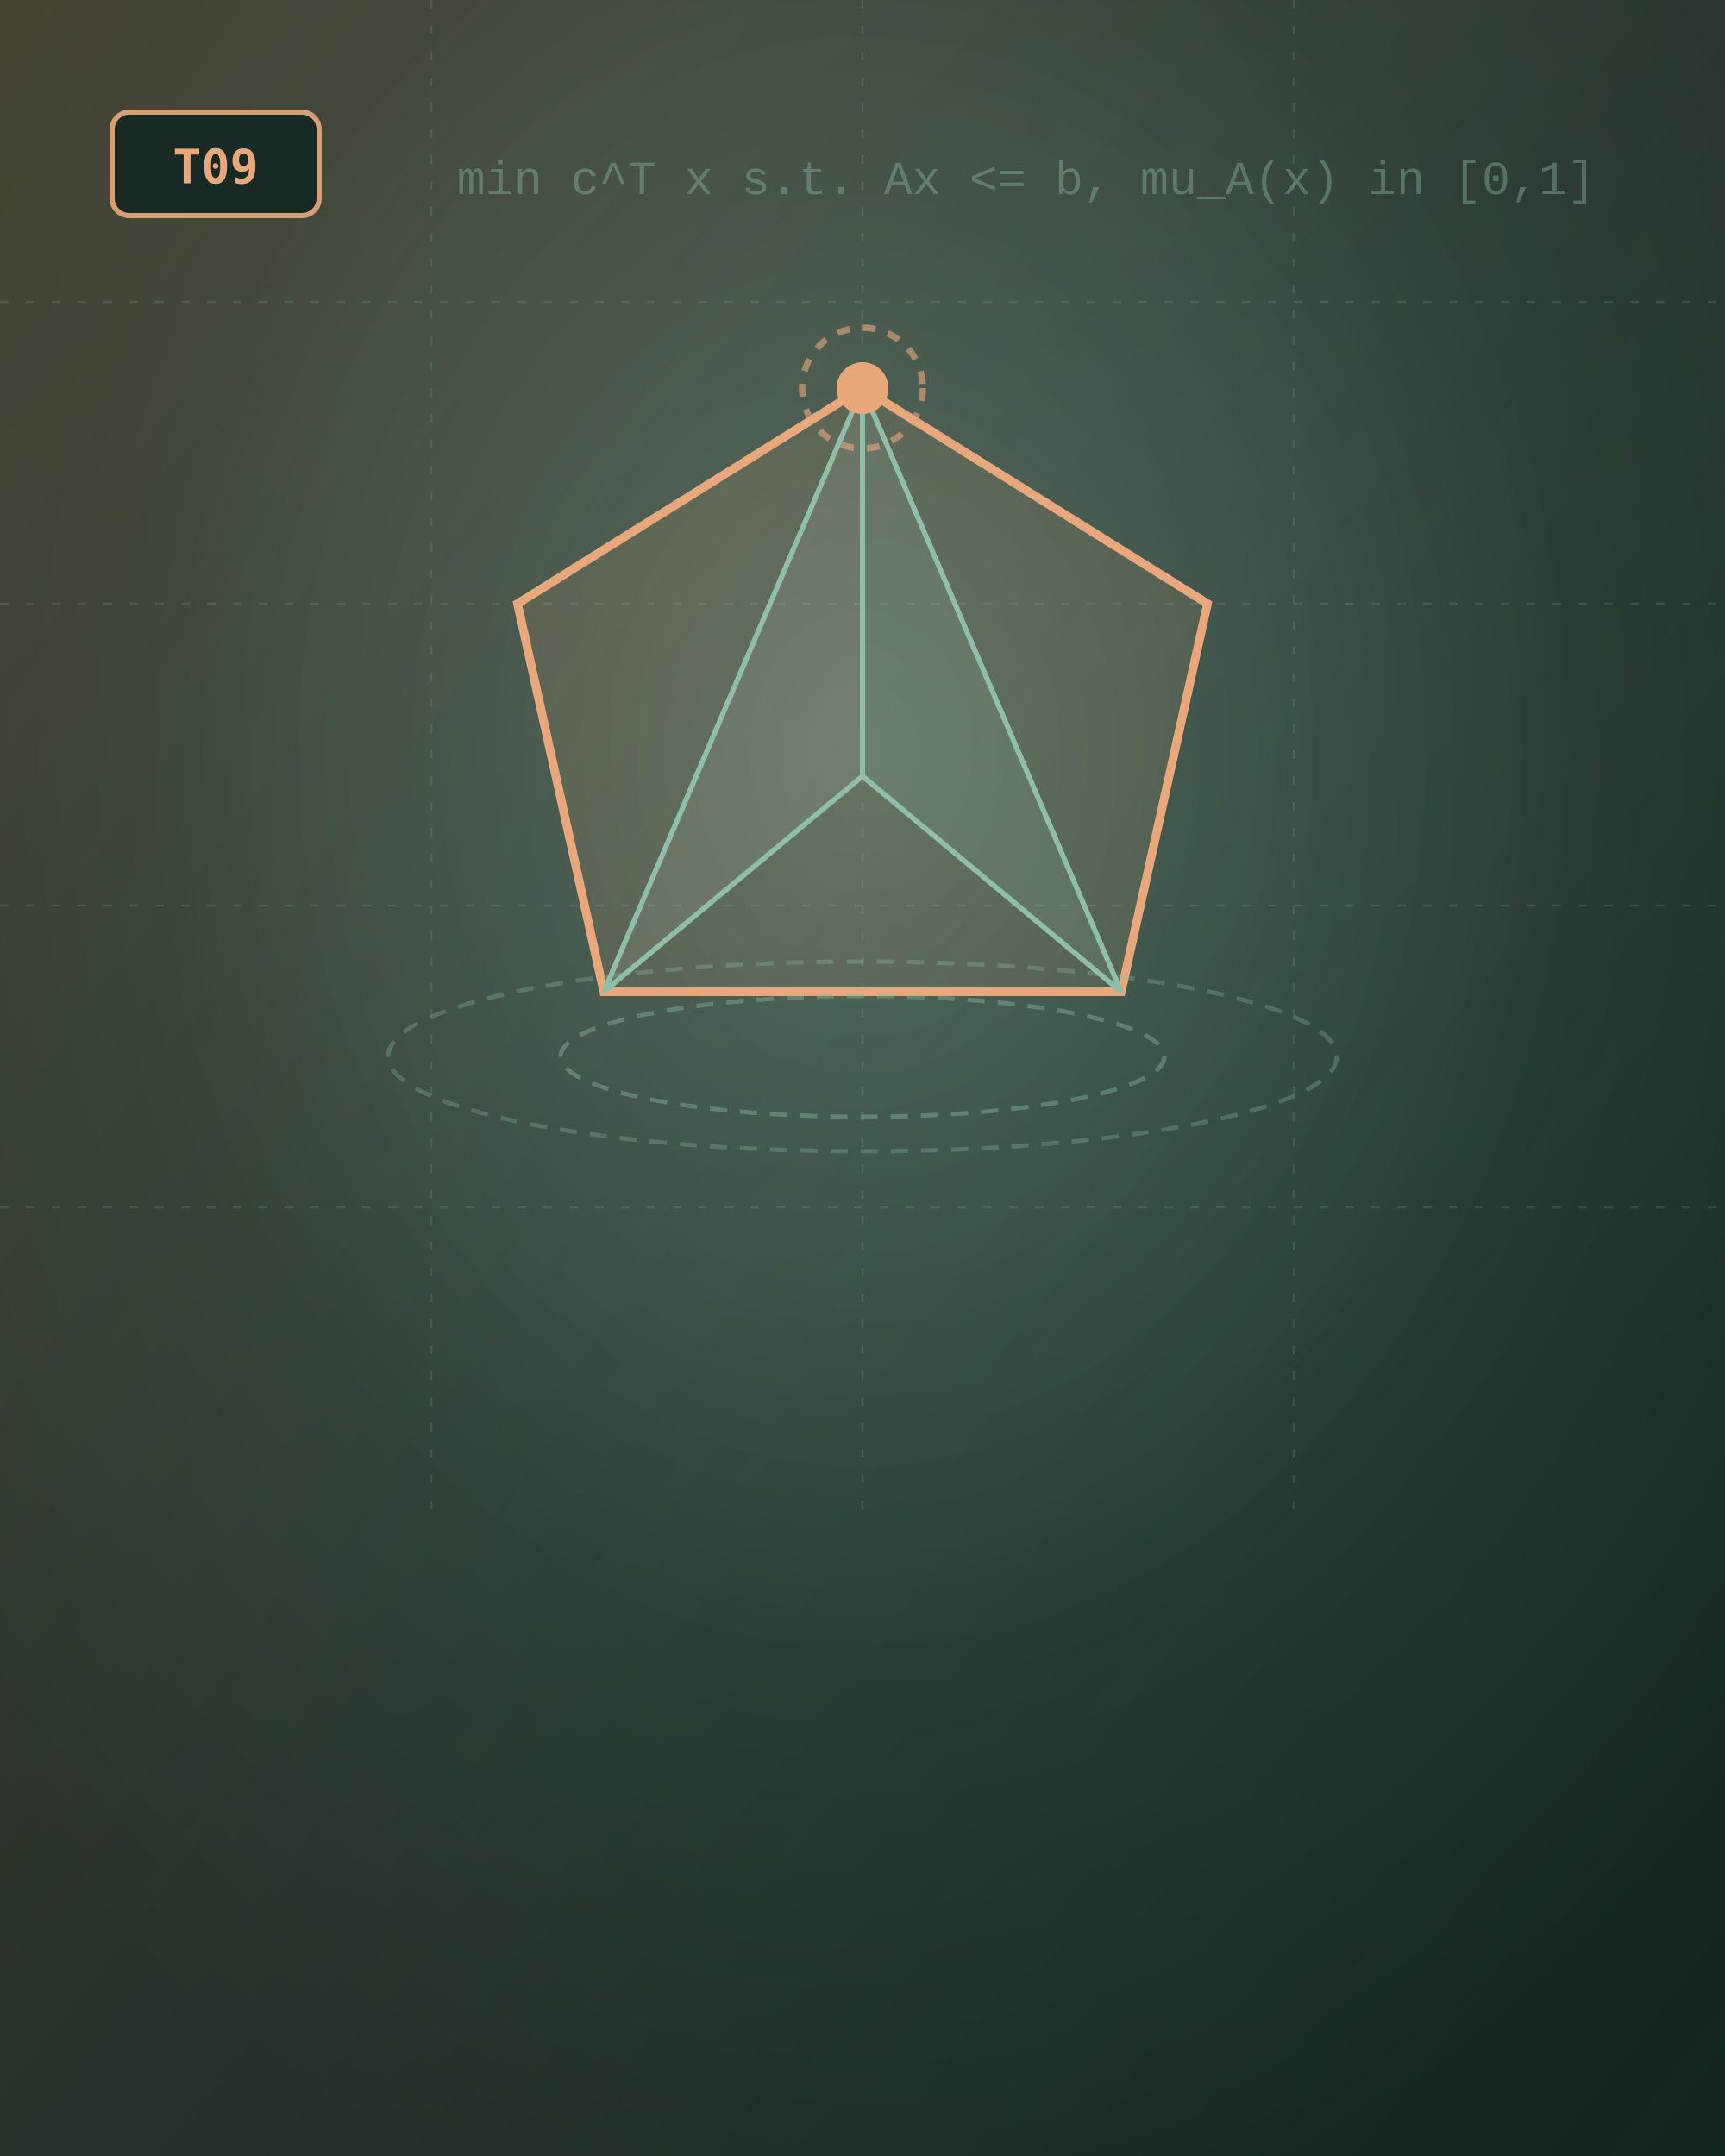
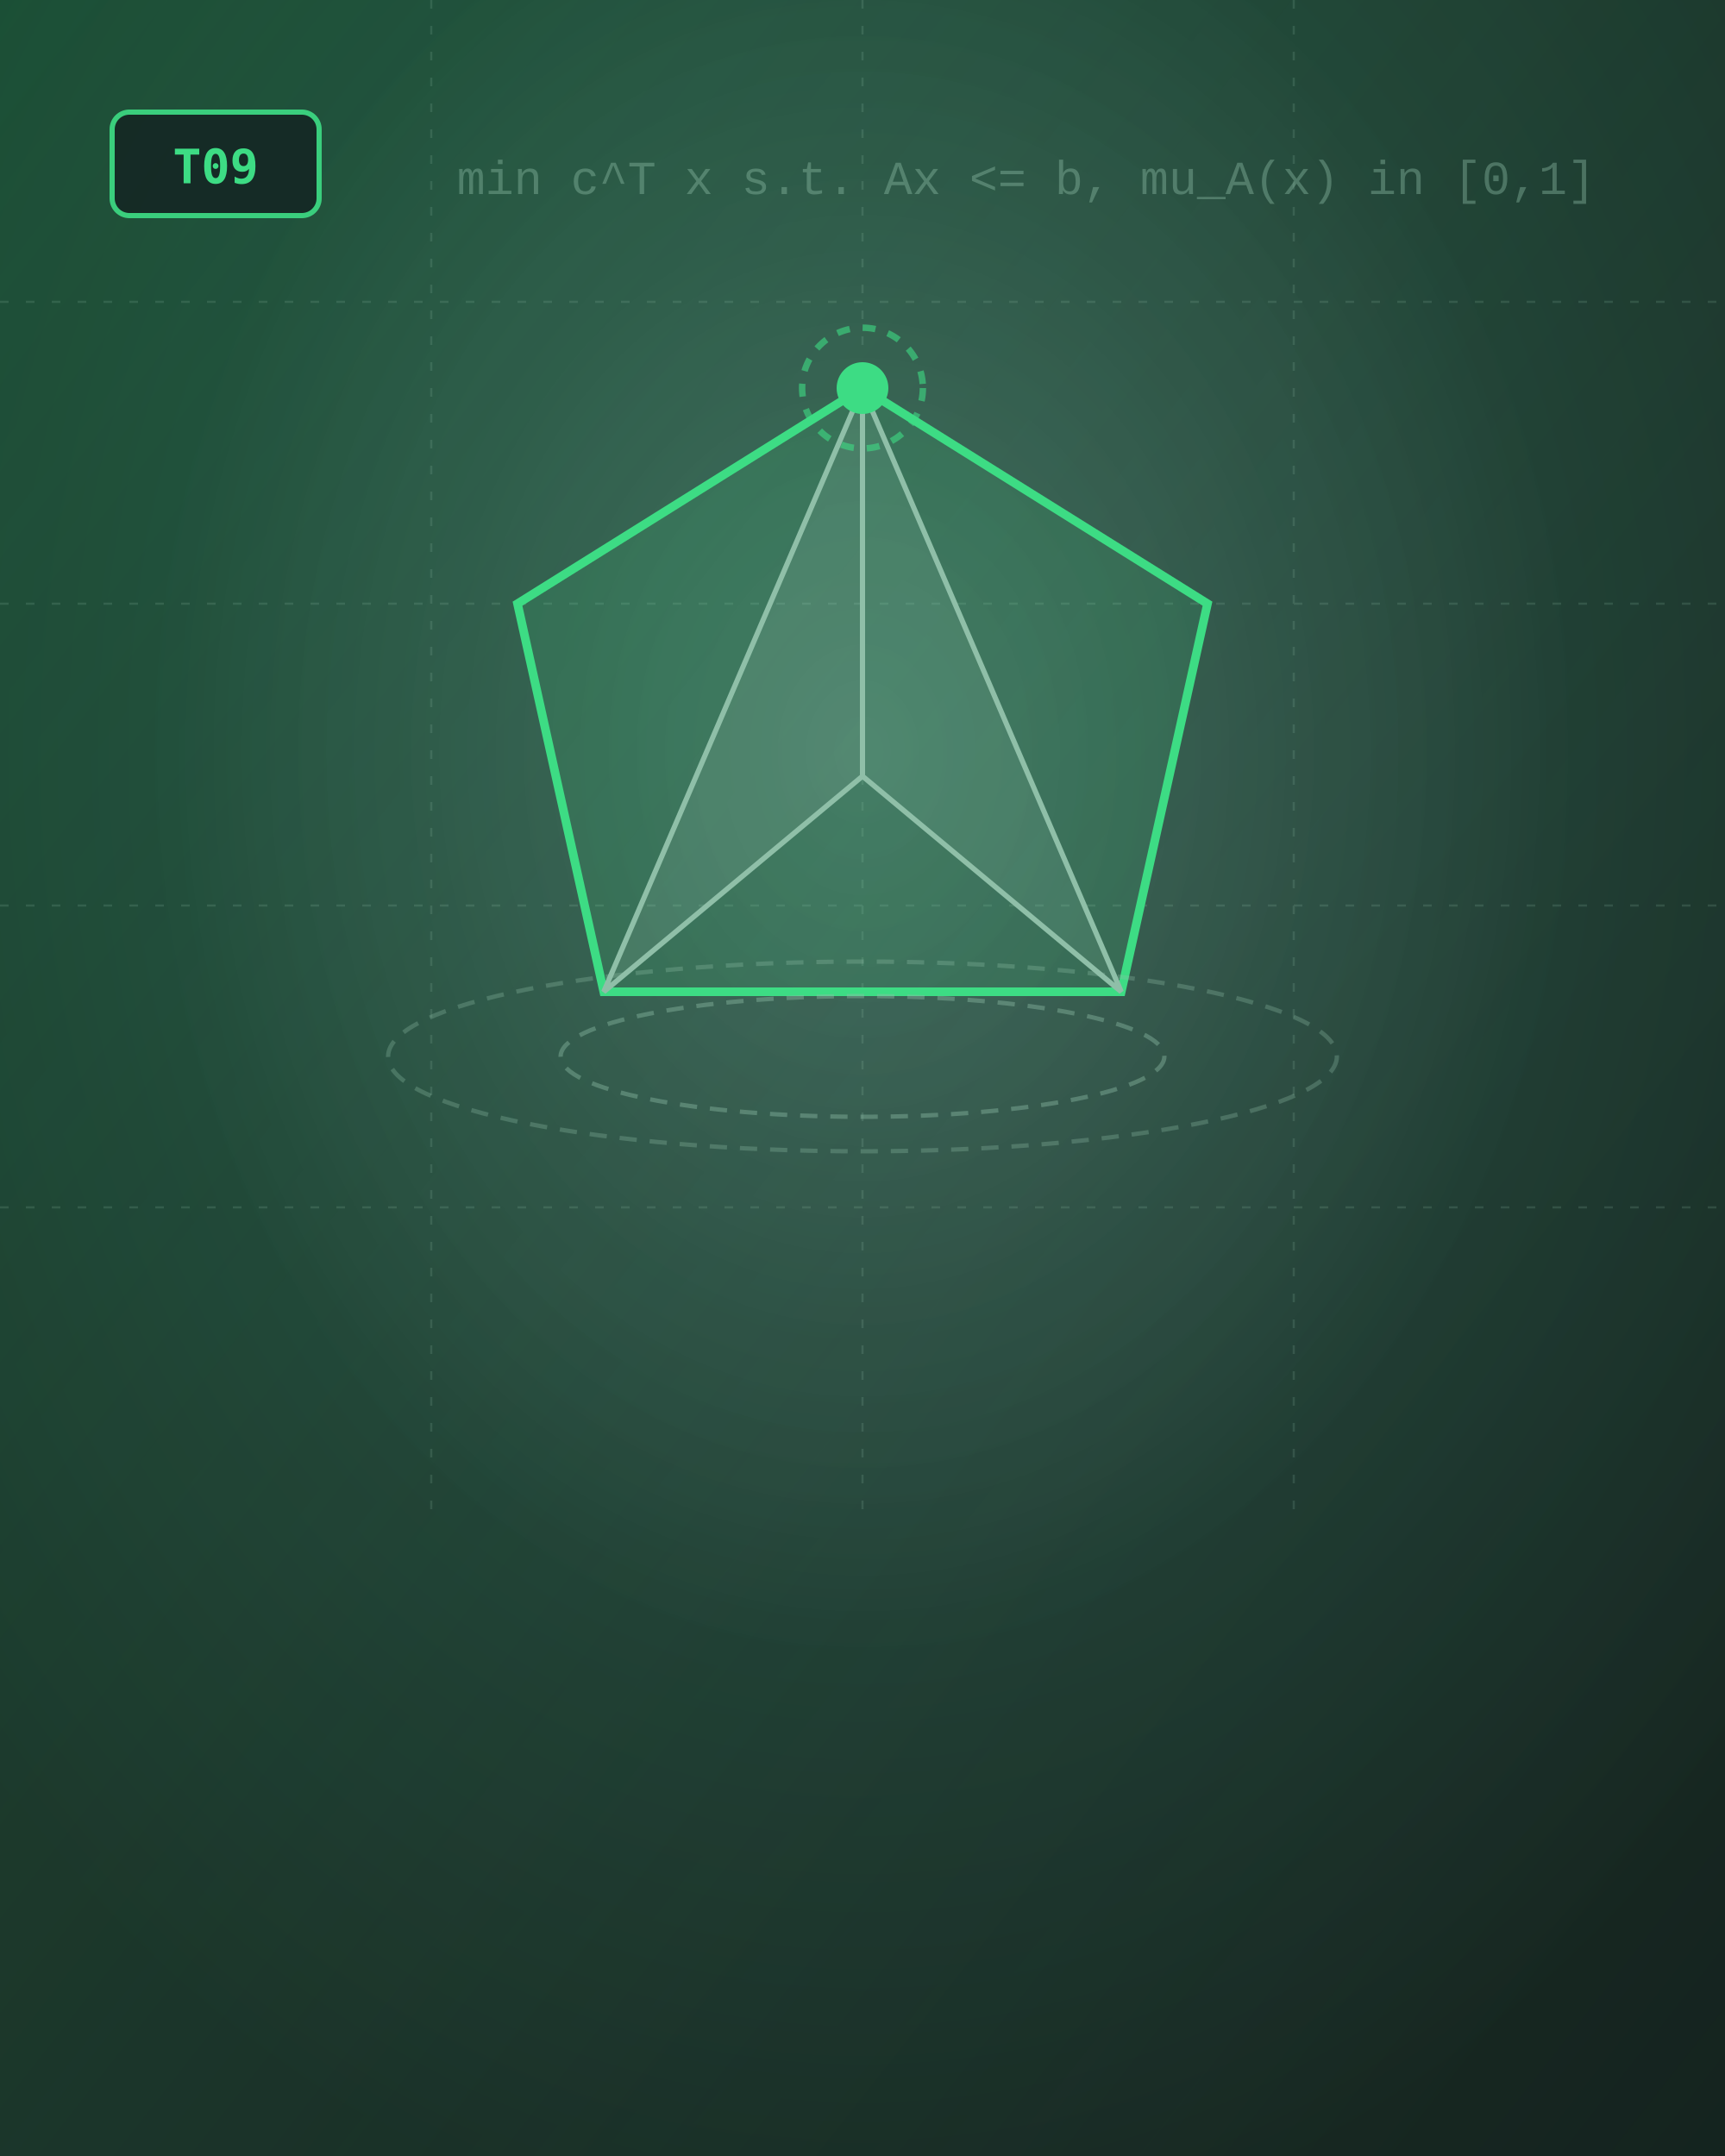
<svg xmlns="http://www.w3.org/2000/svg" width="400" height="500" viewBox="0 0 400 500" fill="none">
  <defs>
    <radialGradient id="bgGrad9" cx="50%" cy="35%" r="70%">
      <stop offset="0%" stop-color="#2C4E47" stop-opacity="0.9" />
      <stop offset="60%" stop-color="#152B25" stop-opacity="1" />
      <stop offset="100%" stop-color="#0E1B17" stop-opacity="1" />
    </radialGradient>
    <linearGradient id="glowGrad9" x1="0%" y1="0%" x2="100%" y2="100%">
-       <stop offset="0%" stop-color="#E8A87C" stop-opacity="0.25" />
+       <stop offset="0%" stop-color="#3ddc84" stop-opacity="0.25" />
      <stop offset="100%" stop-color="#8FBFA8" stop-opacity="0.05" />
    </linearGradient>
  </defs>
  <rect width="400" height="500" fill="url(#bgGrad9)" />
  <rect width="400" height="500" fill="url(#glowGrad9)" />
  <g stroke="#8FBFA8" stroke-width="0.5" stroke-dasharray="2 4" opacity="0.18">
    <line x1="0" y1="70" x2="400" y2="70" />
    <line x1="0" y1="140" x2="400" y2="140" />
    <line x1="0" y1="210" x2="400" y2="210" />
    <line x1="0" y1="280" x2="400" y2="280" />
    <line x1="100" y1="0" x2="100" y2="350" />
    <line x1="200" y1="0" x2="200" y2="350" />
    <line x1="300" y1="0" x2="300" y2="350" />
  </g>
  <text x="370" y="45" font-family="'JetBrains Mono', 'Courier New', monospace" font-size="11" fill="#8FBFA8" opacity="0.4" text-anchor="end">min c^T x s.t. Ax &lt;= b, mu_A(x) in [0,1]</text>
  <g transform="translate(26, 26)">
-     <rect width="48" height="24" rx="4" fill="#142723" stroke="#E8A87C" stroke-width="1.2" opacity="0.9" />
-     <text x="24" y="16.5" font-family="'JetBrains Mono', monospace" font-size="11" font-weight="bold" fill="#E8A87C" text-anchor="middle">T09</text>
+     <rect width="48" height="24" rx="4" fill="#142723" stroke="#3ddc84" stroke-width="1.2" opacity="0.9" />
+     <text x="24" y="16.5" font-family="'JetBrains Mono', monospace" font-size="11" font-weight="bold" fill="#3ddc84" text-anchor="middle">T09</text>
  </g>
  <g>
-     <polygon points="200,90 280,140 260,230 140,230 120,140" fill="#E8A87C" fill-opacity="0.12" stroke="#E8A87C" stroke-width="2" />
+     <polygon points="200,90 280,140 260,230 140,230 120,140" fill="#3ddc84" fill-opacity="0.12" stroke="#3ddc84" stroke-width="2" />
    <polygon points="200,90 260,230 200,180" fill="#8FBFA8" fill-opacity="0.15" stroke="#8FBFA8" stroke-width="1.2" />
    <polygon points="200,90 140,230 200,180" fill="#ffffff" fill-opacity="0.08" stroke="#8FBFA8" stroke-width="1.2" />
-     <circle cx="200" cy="90" r="6" fill="#E8A87C" />
-     <circle cx="200" cy="90" r="14" stroke="#E8A87C" stroke-width="1.5" stroke-dasharray="3 3" opacity="0.6" />
+     <circle cx="200" cy="90" r="6" fill="#3ddc84" />
+     <circle cx="200" cy="90" r="14" stroke="#3ddc84" stroke-width="1.5" stroke-dasharray="3 3" opacity="0.6" />
    <ellipse cx="200" cy="245" rx="110" ry="22" fill="none" stroke="#8FBFA8" stroke-width="1" stroke-dasharray="4 3" opacity="0.3" />
    <ellipse cx="200" cy="245" rx="70" ry="14" fill="none" stroke="#8FBFA8" stroke-width="1" stroke-dasharray="4 3" opacity="0.4" />
  </g>
</svg>
